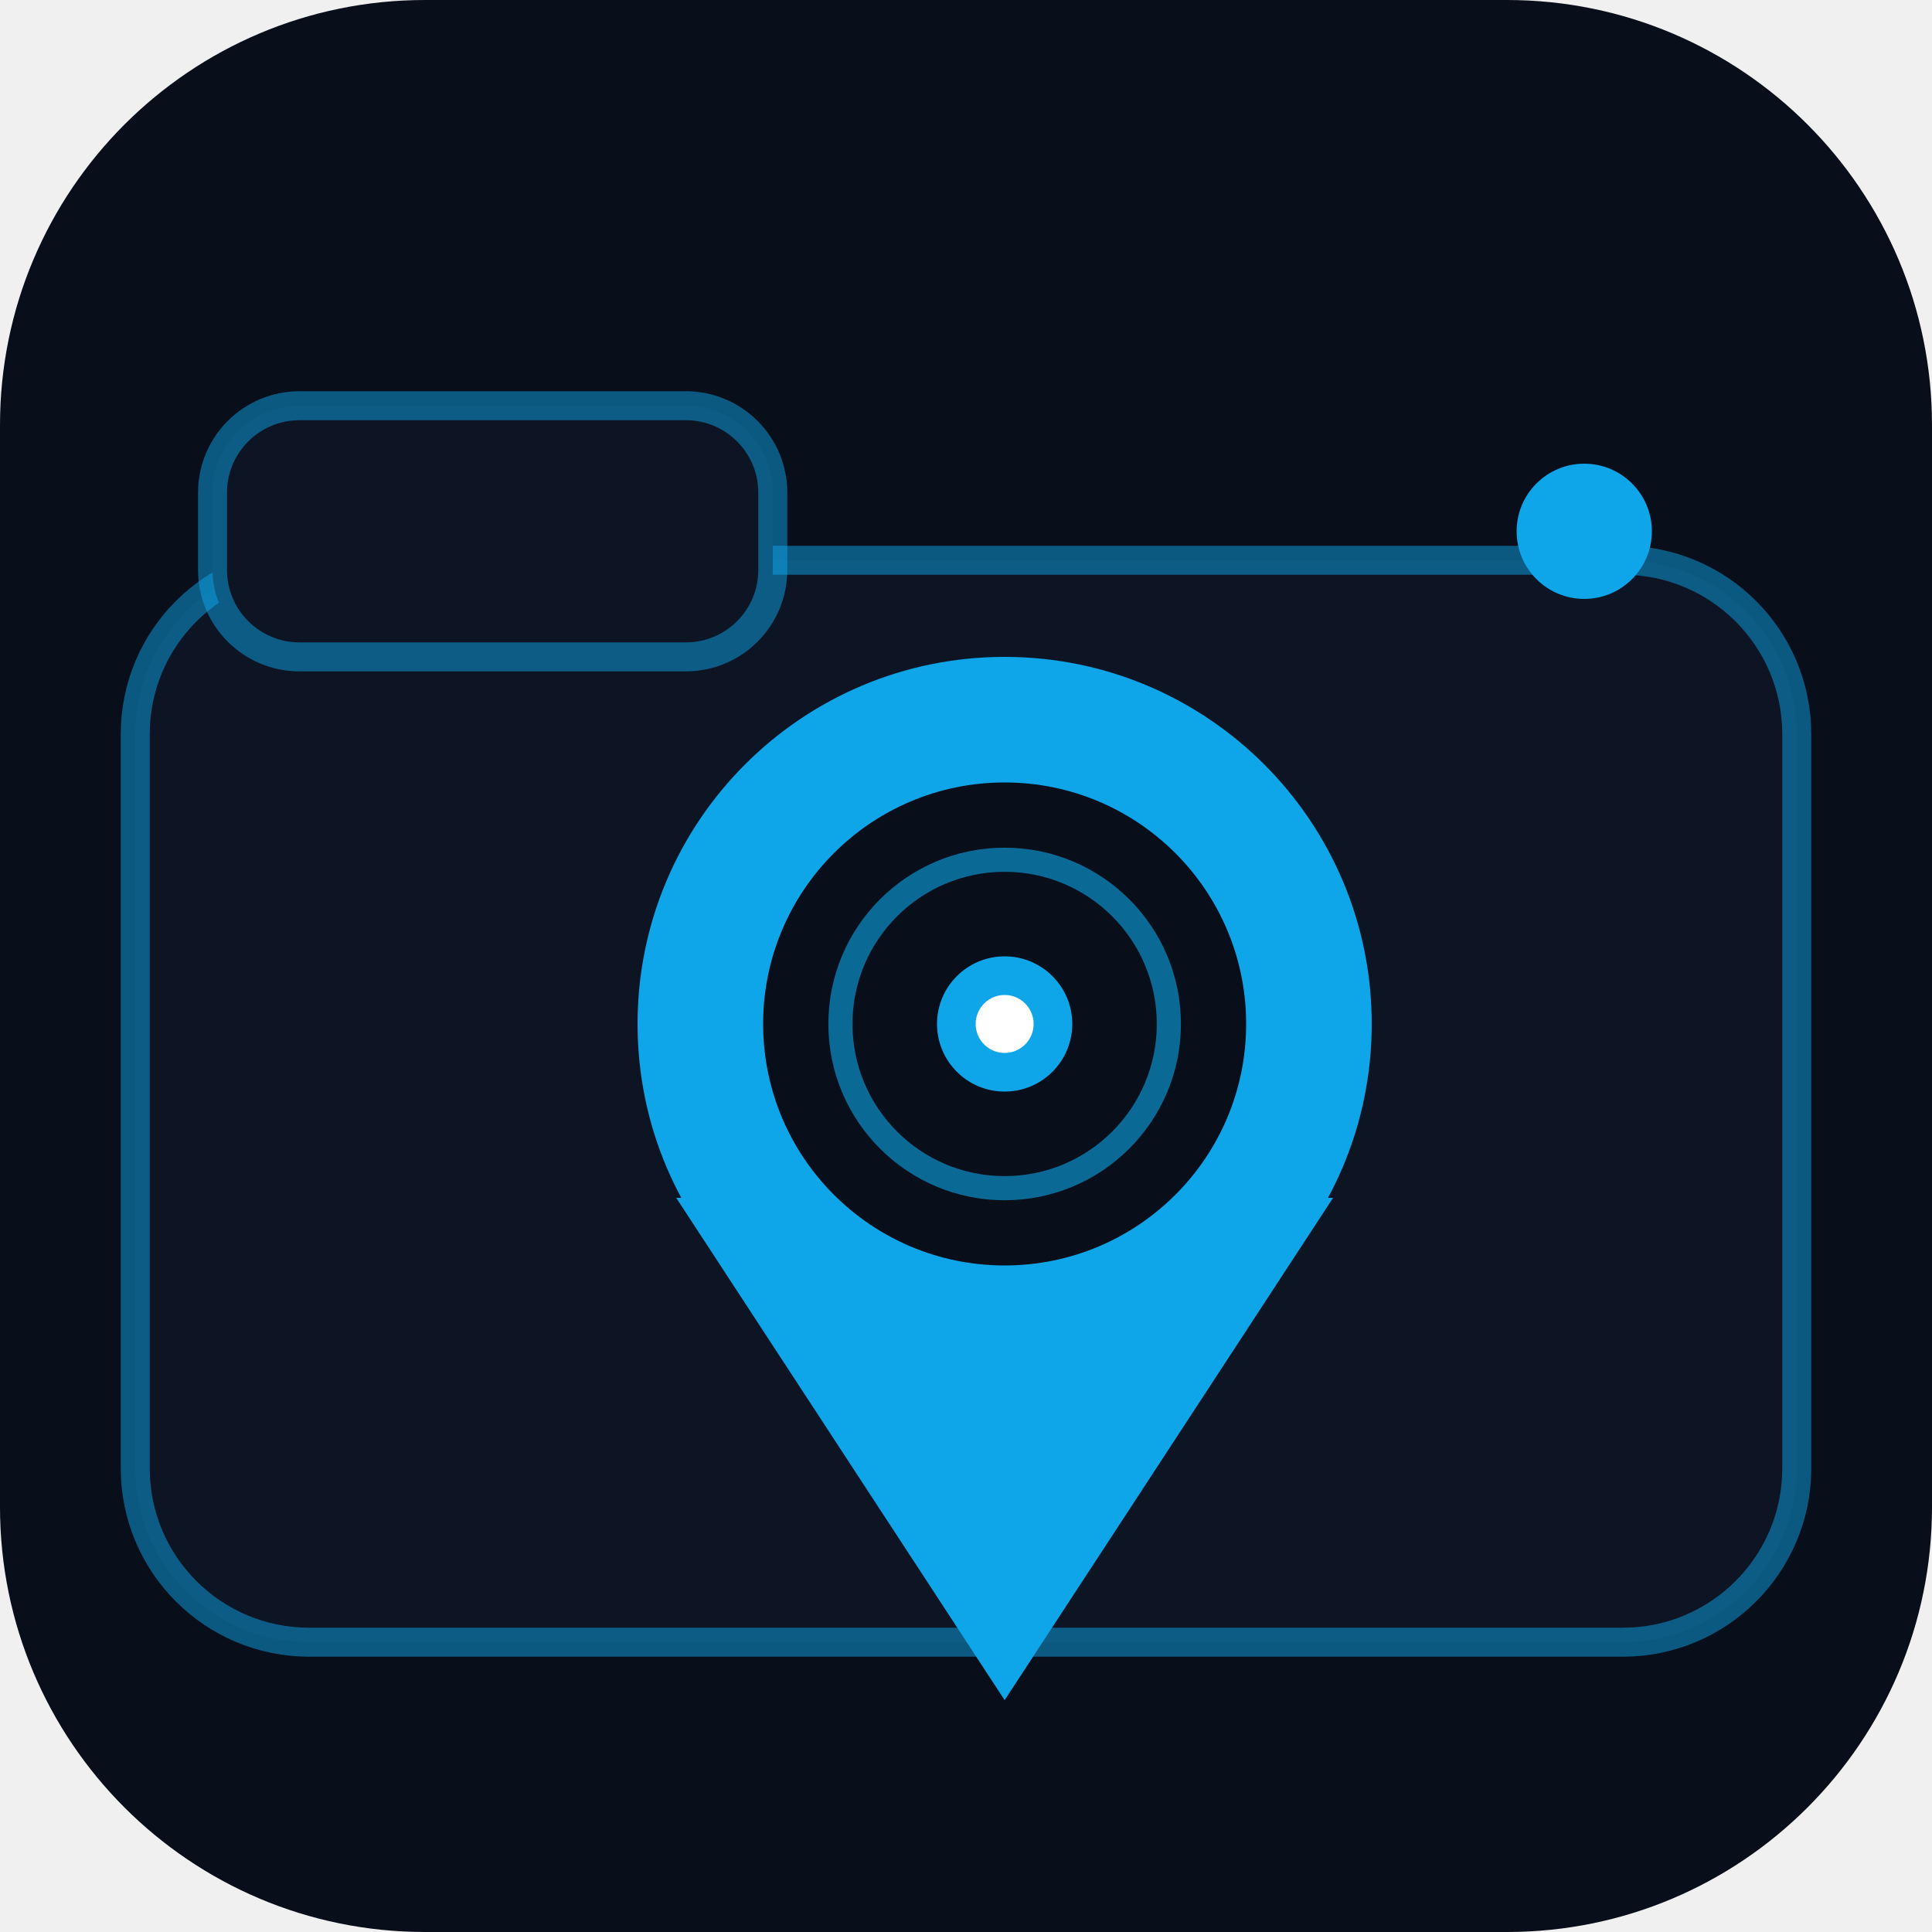
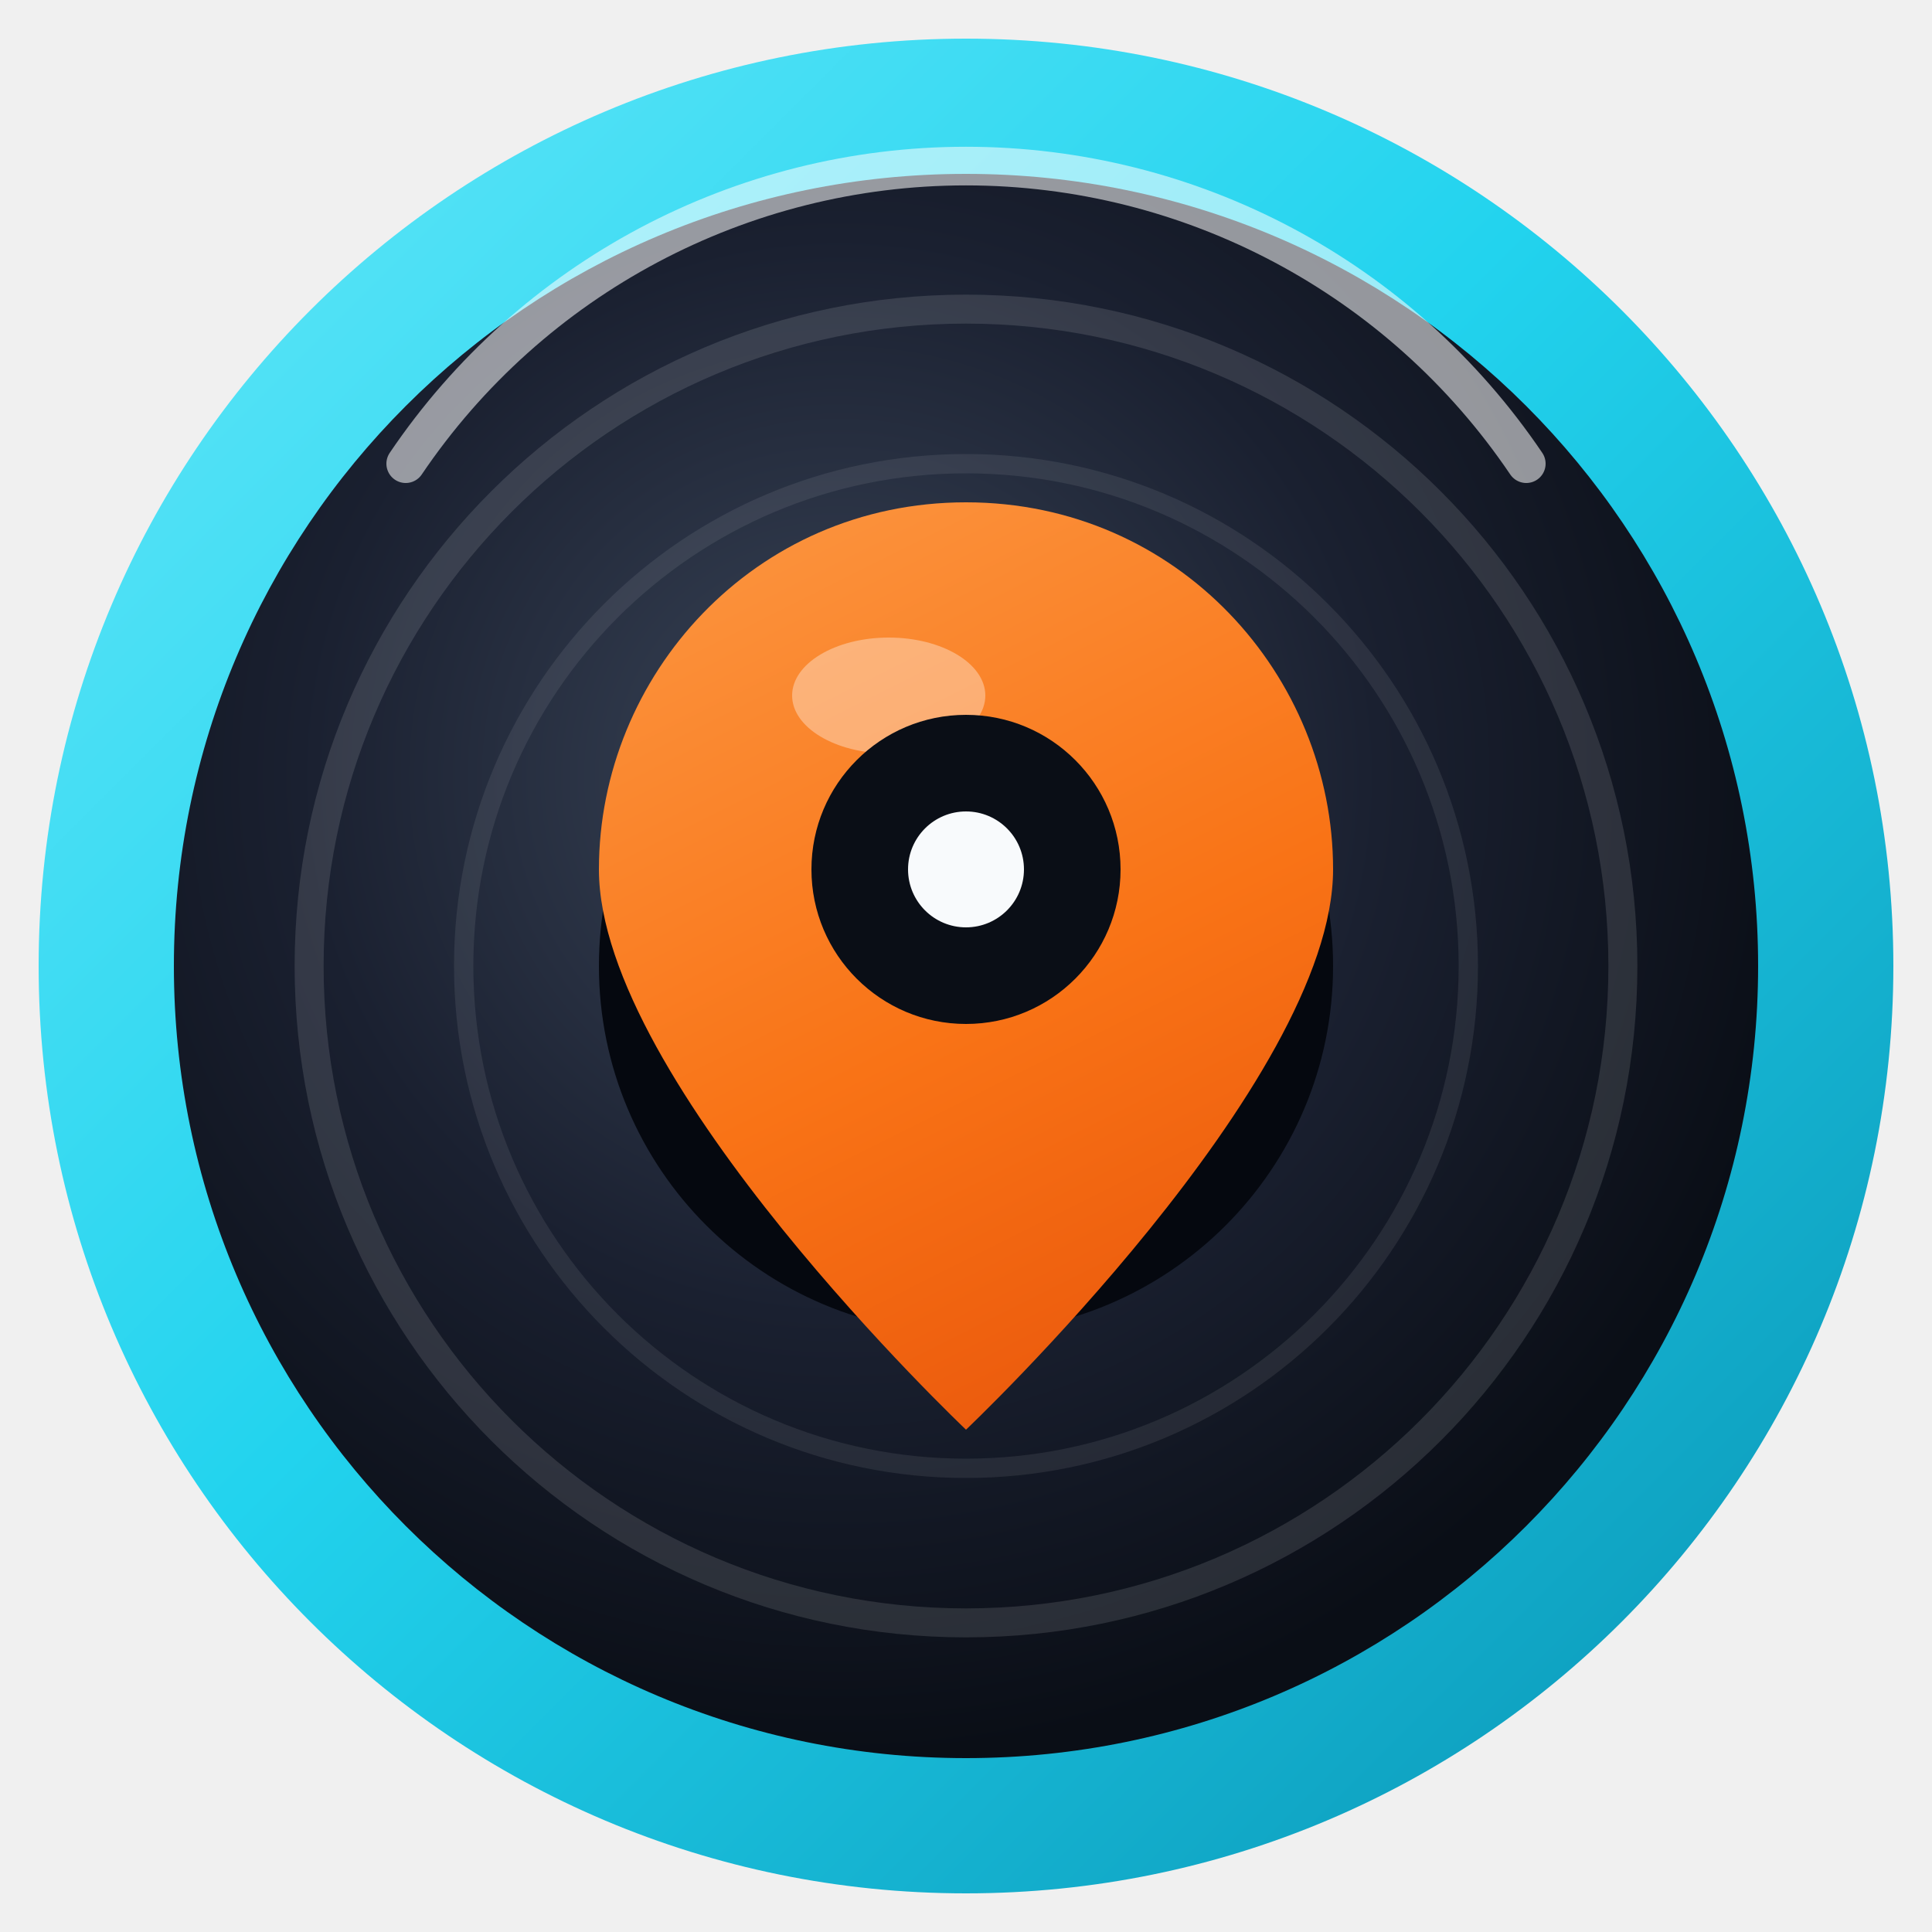
- <svg xmlns="http://www.w3.org/2000/svg" viewBox="0 0 200 200" width="200" height="200">
-   <rect width="200" height="200" rx="44" fill="#080e1a" />
-   <rect x="14" y="58" width="172" height="112" rx="18" fill="#0d1525" stroke="rgba(14,165,233,0.5)" stroke-width="3" />
-   <rect x="22" y="42" width="58" height="26" rx="9" fill="#0d1525" stroke="rgba(14,165,233,0.5)" stroke-width="3" />
-   <circle cx="164" cy="55" r="7" fill="#0ea5e9" />
-   <circle cx="104" cy="106" r="38" fill="#0ea5e9" />
-   <path d="M 70,124 L 138,124 L 104,176 Z" fill="#0ea5e9" />
-   <circle cx="104" cy="106" r="25" fill="#080e1a" />
-   <circle cx="104" cy="106" r="17" fill="none" stroke="rgba(14,165,233,0.6)" stroke-width="2.5" />
-   <circle cx="104" cy="106" r="7" fill="#0ea5e9" />
-   <circle cx="104" cy="106" r="3" fill="white" />
+ <svg xmlns="http://www.w3.org/2000/svg" viewBox="0 0 200 200" role="img" aria-label="GPS Cam Stamp">
+   <defs>
+     <radialGradient id="lens" cx="42%" cy="38%" r="62%">
+       <stop offset="0%" stop-color="#3a4558" />
+       <stop offset="55%" stop-color="#1a2030" />
+       <stop offset="100%" stop-color="#0a0e16" />
+     </radialGradient>
+     <linearGradient id="ring" x1="0%" y1="0%" x2="100%" y2="100%">
+       <stop offset="0%" stop-color="#67e8f9" />
+       <stop offset="45%" stop-color="#22d3ee" />
+       <stop offset="100%" stop-color="#0891b2" />
+     </linearGradient>
+     <linearGradient id="pin" x1="30%" y1="0%" x2="70%" y2="100%">
+       <stop offset="0%" stop-color="#fb923c" />
+       <stop offset="55%" stop-color="#f97316" />
+       <stop offset="100%" stop-color="#ea580c" />
+     </linearGradient>
+   </defs>
+   <circle cx="100" cy="100" r="96" fill="url(#ring)" />
+   <circle cx="100" cy="100" r="82" fill="url(#lens)" />
+   <circle cx="100" cy="100" r="68" fill="none" stroke="rgba(255,255,255,0.12)" stroke-width="3" />
+   <circle cx="100" cy="100" r="52" fill="none" stroke="rgba(255,255,255,0.08)" stroke-width="2" />
+   <circle cx="100" cy="100" r="38" fill="#05080f" />
+   <path d="M42 48 A70 70 0 0 1 158 48" fill="none" stroke="rgba(255,255,255,0.55)" stroke-width="4" stroke-linecap="round" />
+   <path d="M100 52 C78 52 62 70 62 90 C62 112 100 148 100 148 C100 148 138 112 138 90 C138 70 122 52 100 52 Z" fill="url(#pin)" />
+   <ellipse cx="92" cy="72" rx="10" ry="6" fill="rgba(255,255,255,0.35)" />
+   <circle cx="100" cy="90" r="16" fill="#0a0e16" />
+   <circle cx="100" cy="90" r="6" fill="#f8fafc" />
</svg>
